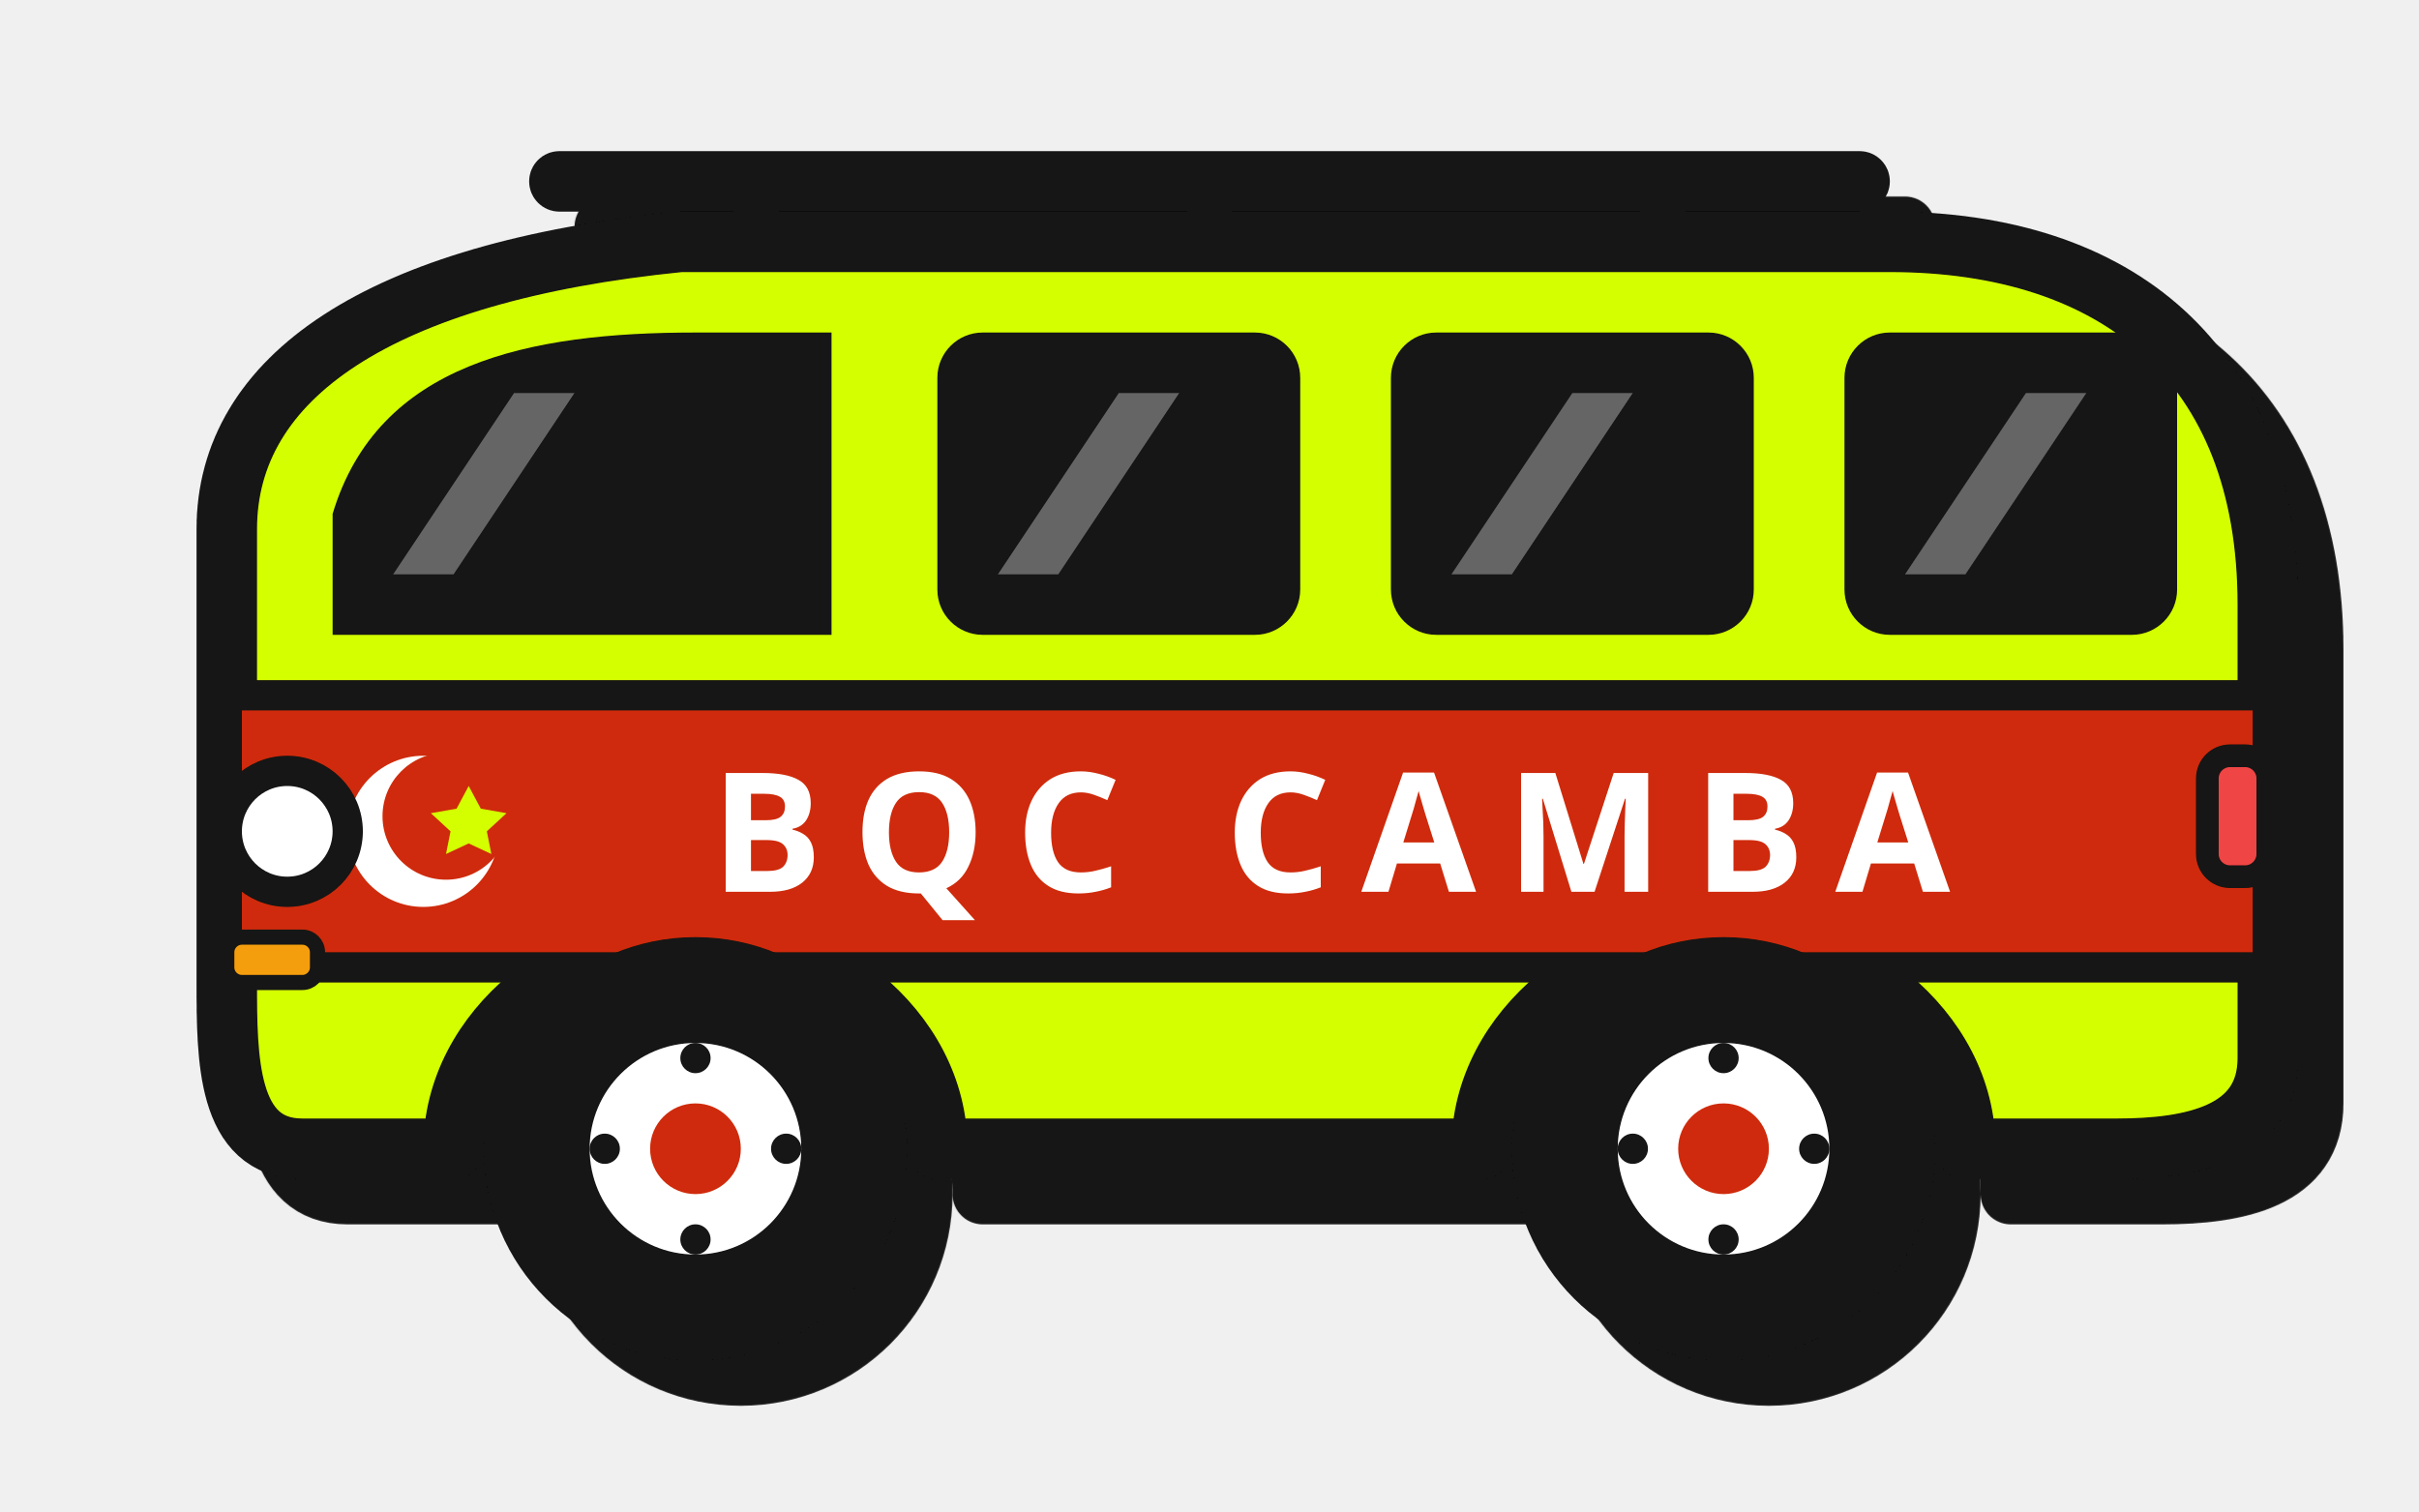
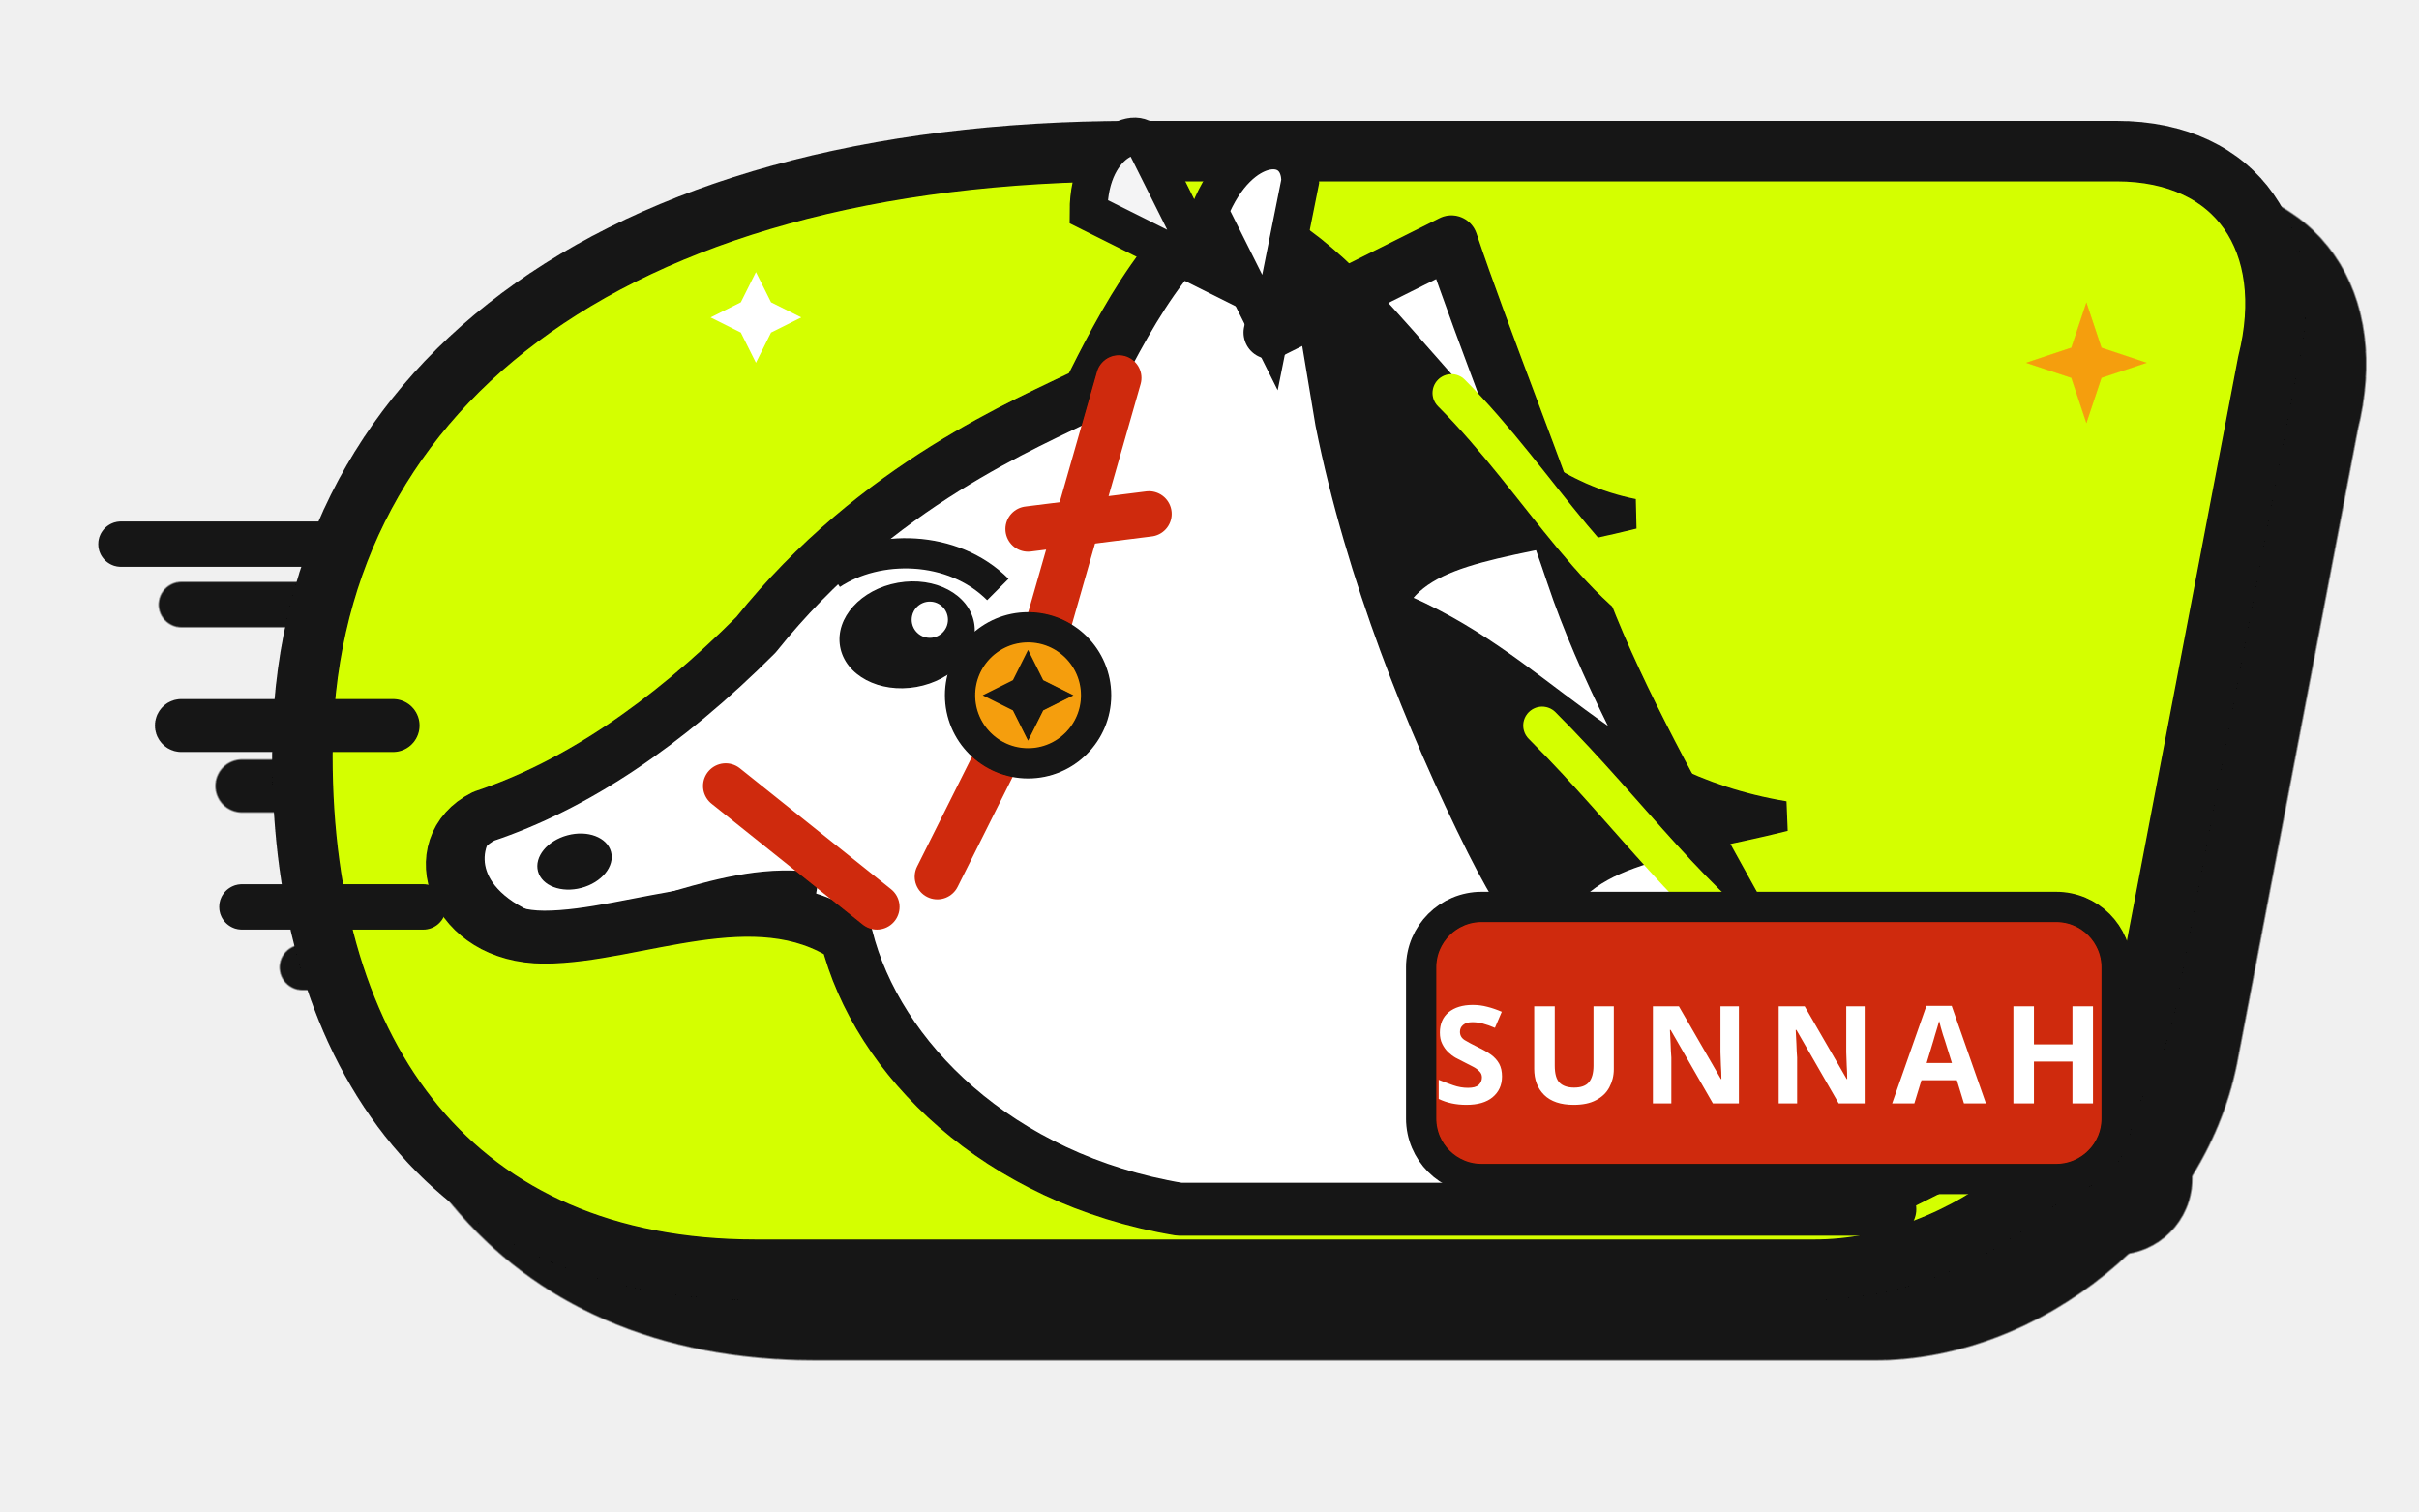
<svg xmlns="http://www.w3.org/2000/svg" viewBox="0 0 160 100" fill="none">
-   <g filter="drop-shadow(3px 3px 0px #121212)">
-     <path d="M15 65 L15 35 C15 25 25 18 45 16 L125 16 C140 16 150 24 150 40 L150 70 C150 75 145 76 140 76 L130 76 C130 68 122 62 114 62 C106 62 98 68 98 76 L62 76 C62 68 54 62 46 62 C38 62 30 68 30 76 L20 76 C15 76 15 70 15 65 Z" fill="#D4FF00" stroke="#121212" stroke-width="4" stroke-linejoin="round" />
-     <rect x="35" y="10" width="90" height="4" rx="2" fill="#121212" />
-     <line x1="50" y1="14" x2="50" y2="16" stroke="#121212" stroke-width="3" />
-     <line x1="80" y1="14" x2="80" y2="16" stroke="#121212" stroke-width="3" />
-     <line x1="110" y1="14" x2="110" y2="16" stroke="#121212" stroke-width="3" />
-     <path d="M22 34 C25 24 35 22 46 22 L55 22 L55 42 L22 42 Z" fill="#121212" />
-     <polygon points="26,38 34,26 38,26 30,38" fill="#FFFFFF" opacity="0.35" />
-     <rect x="62" y="22" width="24" height="20" rx="3" fill="#121212" />
-     <polygon points="66,38 74,26 78,26 70,38" fill="#FFFFFF" opacity="0.35" />
-     <rect x="92" y="22" width="24" height="20" rx="3" fill="#121212" />
-     <polygon points="96,38 104,26 108,26 100,38" fill="#FFFFFF" opacity="0.35" />
-     <rect x="122" y="22" width="22" height="20" rx="3" fill="#121212" />
-     <polygon points="126,38 134,26 138,26 130,38" fill="#FFFFFF" opacity="0.35" />
-     <rect x="15" y="46" width="135" height="18" fill="#CF2B09" stroke="#121212" stroke-width="2" />
-     <circle cx="28" cy="55" r="5" fill="#FFFFFF" />
-     <circle cx="29.5" cy="54" r="4.2" fill="#CF2B09" />
-     <polygon points="31,52 31.8,53.5 33.5,53.8 32.2,55 32.5,56.5 31,55.8 29.5,56.5 29.8,55 28.5,53.8 30.2,53.5" fill="#D4FF00" />
-     <text x="88" y="59" font-family="'Space Grotesk', sans-serif" font-weight="900" font-size="11" fill="#FFFFFF" text-anchor="middle" letter-spacing="2">
-       BQC CAMBA
-     </text>
-     <circle cx="19" cy="55" r="4" fill="#FFFFFF" stroke="#121212" stroke-width="2" />
-     <rect x="15" y="62" width="6" height="3" rx="1" fill="#F59E0B" stroke="#121212" stroke-width="1" />
-     <rect x="146" y="50" width="4" height="8" rx="1.5" fill="#EF4444" stroke="#121212" stroke-width="1.5" />
-     <circle cx="46" cy="76" r="14" fill="#121212" />
-     <circle cx="46" cy="76" r="8" fill="#FFFFFF" stroke="#121212" stroke-width="2" />
-     <circle cx="46" cy="76" r="3" fill="#CF2B09" />
-     <circle cx="46" cy="70" r="1" fill="#121212" />
-     <circle cx="46" cy="82" r="1" fill="#121212" />
-     <circle cx="40" cy="76" r="1" fill="#121212" />
-     <circle cx="52" cy="76" r="1" fill="#121212" />
-     <circle cx="114" cy="76" r="14" fill="#121212" />
-     <circle cx="114" cy="76" r="8" fill="#FFFFFF" stroke="#121212" stroke-width="2" />
-     <circle cx="114" cy="76" r="3" fill="#CF2B09" />
-     <circle cx="114" cy="70" r="1" fill="#121212" />
-     <circle cx="114" cy="82" r="1" fill="#121212" />
-     <circle cx="108" cy="76" r="1" fill="#121212" />
-     <circle cx="120" cy="76" r="1" fill="#121212" />
+   <defs>
+     <filter id="horseSunnahShadow" x="-10%" y="-10%" width="125%" height="125%">
+       <feDropShadow dx="4" dy="4" stdDeviation="0" flood-color="#121212" />
+     </filter>
+   </defs>
+   <g filter="url(#horseSunnahShadow)">
+     <path d="M20 50 C20 26 40 10 75 10 L140 10 C148 10 152 16 150 24 L142 66 C140 76 130 84 120 84 L50 84 C30 84 20 70 20 50 Z" fill="#D4FF00" stroke="#121212" stroke-width="4" stroke-linejoin="round" />
+     <line x1="8" y1="36" x2="22" y2="36" stroke="#121212" stroke-width="3" stroke-linecap="round" />
+     <line x1="12" y1="48" x2="26" y2="48" stroke="#121212" stroke-width="3.5" stroke-linecap="round" />
+     <line x1="16" y1="60" x2="28" y2="60" stroke="#121212" stroke-width="3" stroke-linecap="round" />
+     <g id="horse-head">
+       <path d="M125 80 C118 64 108 50 104 38 C102 32 98 22 96 16 L84 22 C84 22 86 14 82 14 C78 14 74 22 72 26 C68 28 58 32 50 42 C44 48 38 52 32 54 C28 56 30 62 36 62 C42 62 50 58 56 62 C58 70 66 78 78 80 Z" fill="#FFFFFF" stroke="#121212" stroke-width="3.5" stroke-linejoin="round" />
+       <path d="M32 54 C30 56 30 60 36 62 C42 62 48 58 54 59" stroke="#121212" stroke-width="2.5" fill="none" />
+       <ellipse cx="38" cy="57" rx="2.5" ry="1.8" fill="#121212" transform="rotate(-15 38 57)" />
+       <ellipse cx="60" cy="42" rx="4.5" ry="3.5" fill="#121212" transform="rotate(-10 60 42)" />
+       <circle cx="61.5" cy="41" r="1.2" fill="#FFFFFF" />
+       <path d="M55 38 C58 36 63 36 66 39" stroke="#121212" stroke-width="2" fill="none" />
+       <path d="M84 22 L86 12 C86 9 82 9 80 14 Z" fill="#FFFFFF" stroke="#121212" stroke-width="2.5" />
+       <path d="M80 18 L76 10 C76 8 72 9 72 14 Z" fill="#F4F4F5" stroke="#121212" stroke-width="2.5" />
+       <path d="M86 16 C94 22 98 32 108 34 C100 36 94 36 92 40 C102 44 106 52 118 54 C110 56 104 56 102 62 C114 66 118 74 128 78 L124 80 C114 76 104 68 98 56 C94 48 90 38 88 28 Z" fill="#121212" stroke="#121212" stroke-width="2" />
+       <path d="M96 26 C102 32 106 40 112 42" stroke="#D4FF00" stroke-width="2.5" stroke-linecap="round" fill="none" />
+       <path d="M102 48 C108 54 112 60 118 64" stroke="#D4FF00" stroke-width="2.5" stroke-linecap="round" fill="none" />
+       <path d="M74 25 L68 46 L62 58" stroke="#CF2B09" stroke-width="3" stroke-linecap="round" fill="none" />
+       <path d="M48 52 L58 60" stroke="#CF2B09" stroke-width="3" stroke-linecap="round" fill="none" />
+       <path d="M68 35 L76 34" stroke="#CF2B09" stroke-width="3" stroke-linecap="round" fill="none" />
+       <circle cx="68" cy="46" r="4.5" fill="#F59E0B" stroke="#121212" stroke-width="2" />
+       <polygon points="68,43 69,45 71,46 69,47 68,49 67,47 65,46 67,45" fill="#121212" />
+     </g>
+     <g transform="translate(94, 60)">
+       <rect x="0" y="0" width="46" height="18" rx="4" fill="#CF2B09" stroke="#121212" stroke-width="2" />
+       <text x="23" y="13" font-family="'Space Grotesk', sans-serif" font-weight="900" font-size="9" fill="#FFFFFF" text-anchor="middle" letter-spacing="1">
+         SUNNAH
+       </text>
+     </g>
+     <polygon points="138,20 139,23 142,24 139,25 138,28 137,25 134,24 137,23" fill="#F59E0B" />
+     <polygon points="50,18 51,20 53,21 51,22 50,24 49,22 47,21 49,20" fill="#FFFFFF" />
  </g>
</svg>
